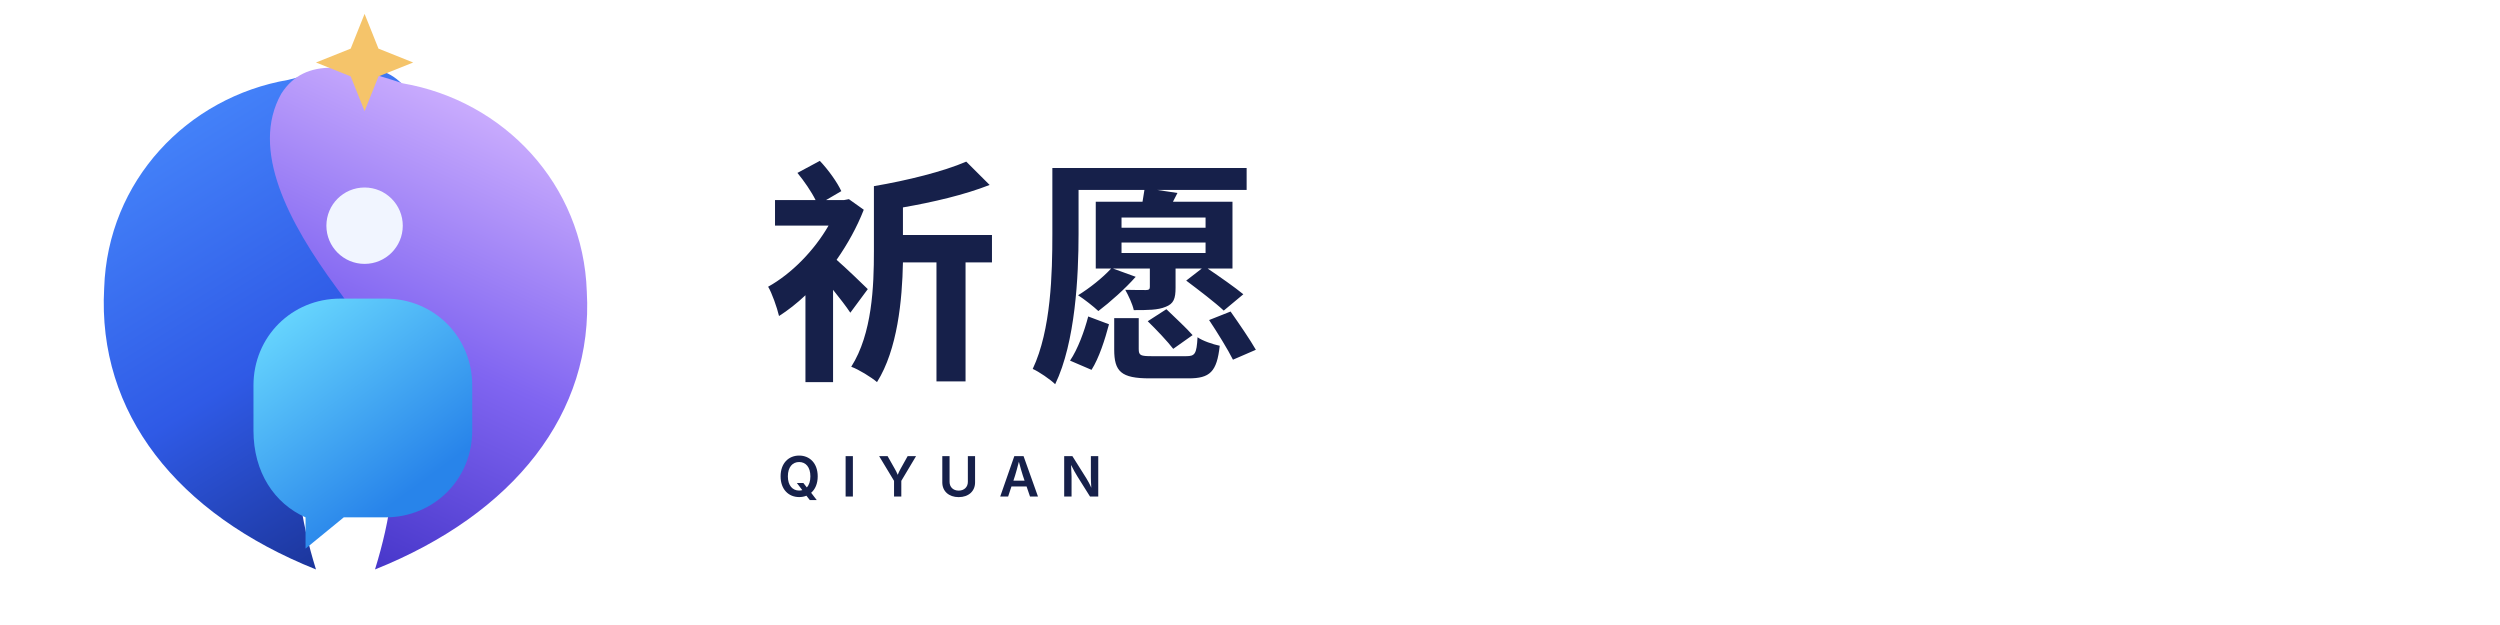
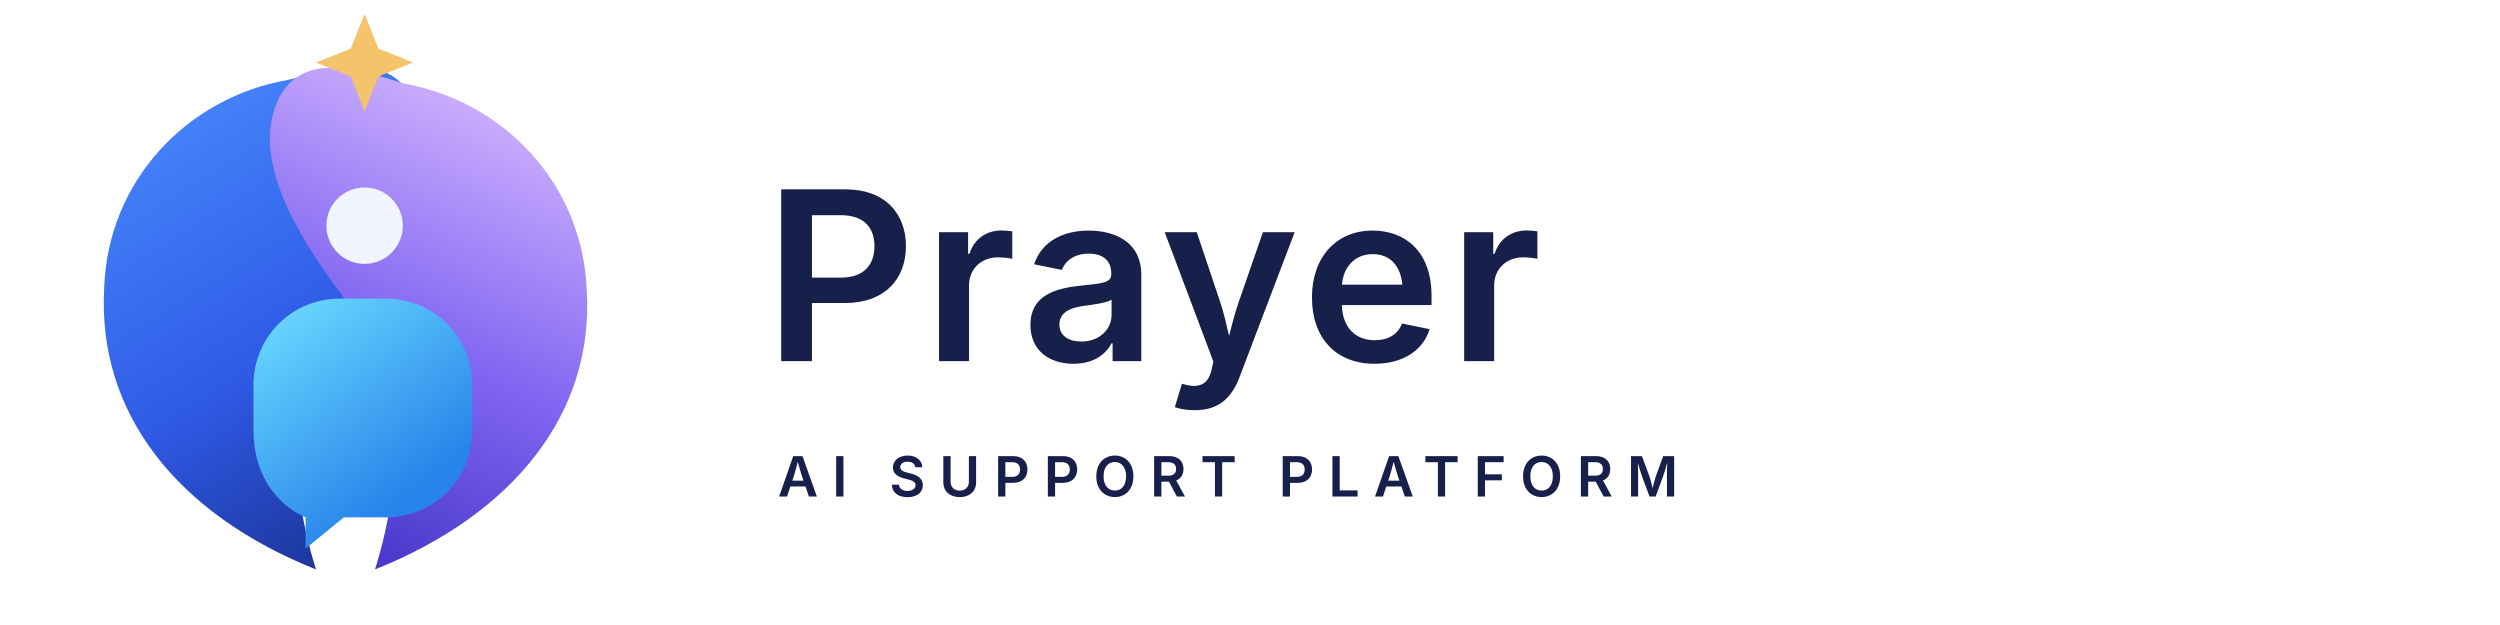
<svg xmlns="http://www.w3.org/2000/svg" viewBox="0 0 720 180" role="img" aria-labelledby="title desc">
  <defs>
    <linearGradient id="blue" x1="32" y1="22" x2="122" y2="166" gradientUnits="userSpaceOnUse">
      <stop offset="0" stop-color="#4A8EFF" />
      <stop offset="0.55" stop-color="#2F5AE6" />
      <stop offset="1" stop-color="#162A84" />
    </linearGradient>
    <linearGradient id="violet" x1="144" y1="24" x2="78" y2="166" gradientUnits="userSpaceOnUse">
      <stop offset="0" stop-color="#D3B5FF" />
      <stop offset="0.5" stop-color="#8065F1" />
      <stop offset="1" stop-color="#3A2CC1" />
    </linearGradient>
    <linearGradient id="bubble" x1="72" y1="92" x2="112" y2="146" gradientUnits="userSpaceOnUse">
      <stop offset="0" stop-color="#6BDBFF" />
      <stop offset="1" stop-color="#2884EA" />
    </linearGradient>
  </defs>
  <g transform="translate(0 0)">
    <path d="M83 23C54 28 31 52 30 83C28 119 51 148 91 164C82 135 83 108 102 83C116 64 127 43 118 27C111 16 98 19 83 23Z" fill="url(#blue)" />
    <path d="M116 24C145 29 168 53 169 84C171 119 148 148 108 164C117 135 116 108 97 83C83 64 72 43 81 27C88 16 101 19 116 24Z" fill="url(#violet)" />
    <path d="M73 111C73 97 84 86 98 86H111C125 86 136 97 136 111V124C136 138 125 149 111 149H99L88 158V149C79 145 73 136 73 124V111Z" fill="url(#bubble)" />
    <circle cx="105" cy="65" r="11" fill="#F4FAFF" fill-opacity="0.96" />
    <path d="M105 4L109 14L119 18L109 22L105 32L101 22L91 18L101 14Z" fill="#F5C46A" />
  </g>
  <g fill="#16204A">
-     <text x="220" y="104" font-family="PingFang SC, Hiragino Sans GB, Microsoft YaHei, Noto Sans CJK SC, sans-serif" font-size="68" font-weight="600" letter-spacing="8">祈愿</text>
-     <text x="224" y="143" font-family="Inter, Avenir Next, Helvetica Neue, Arial, sans-serif" font-size="16" font-weight="600" letter-spacing="6">QIYUAN</text>
+     <text x="220" y="104" font-family="Inter, Avenir Next, Helvetica Neue, Arial, sans-serif" font-size="68" font-weight="600" letter-spacing="2">Prayer</text>
+     <text x="224" y="143" font-family="Inter, Avenir Next, Helvetica Neue, Arial, sans-serif" font-size="16" font-weight="600" letter-spacing="4">AI SUPPORT PLATFORM</text>
  </g>
</svg>
